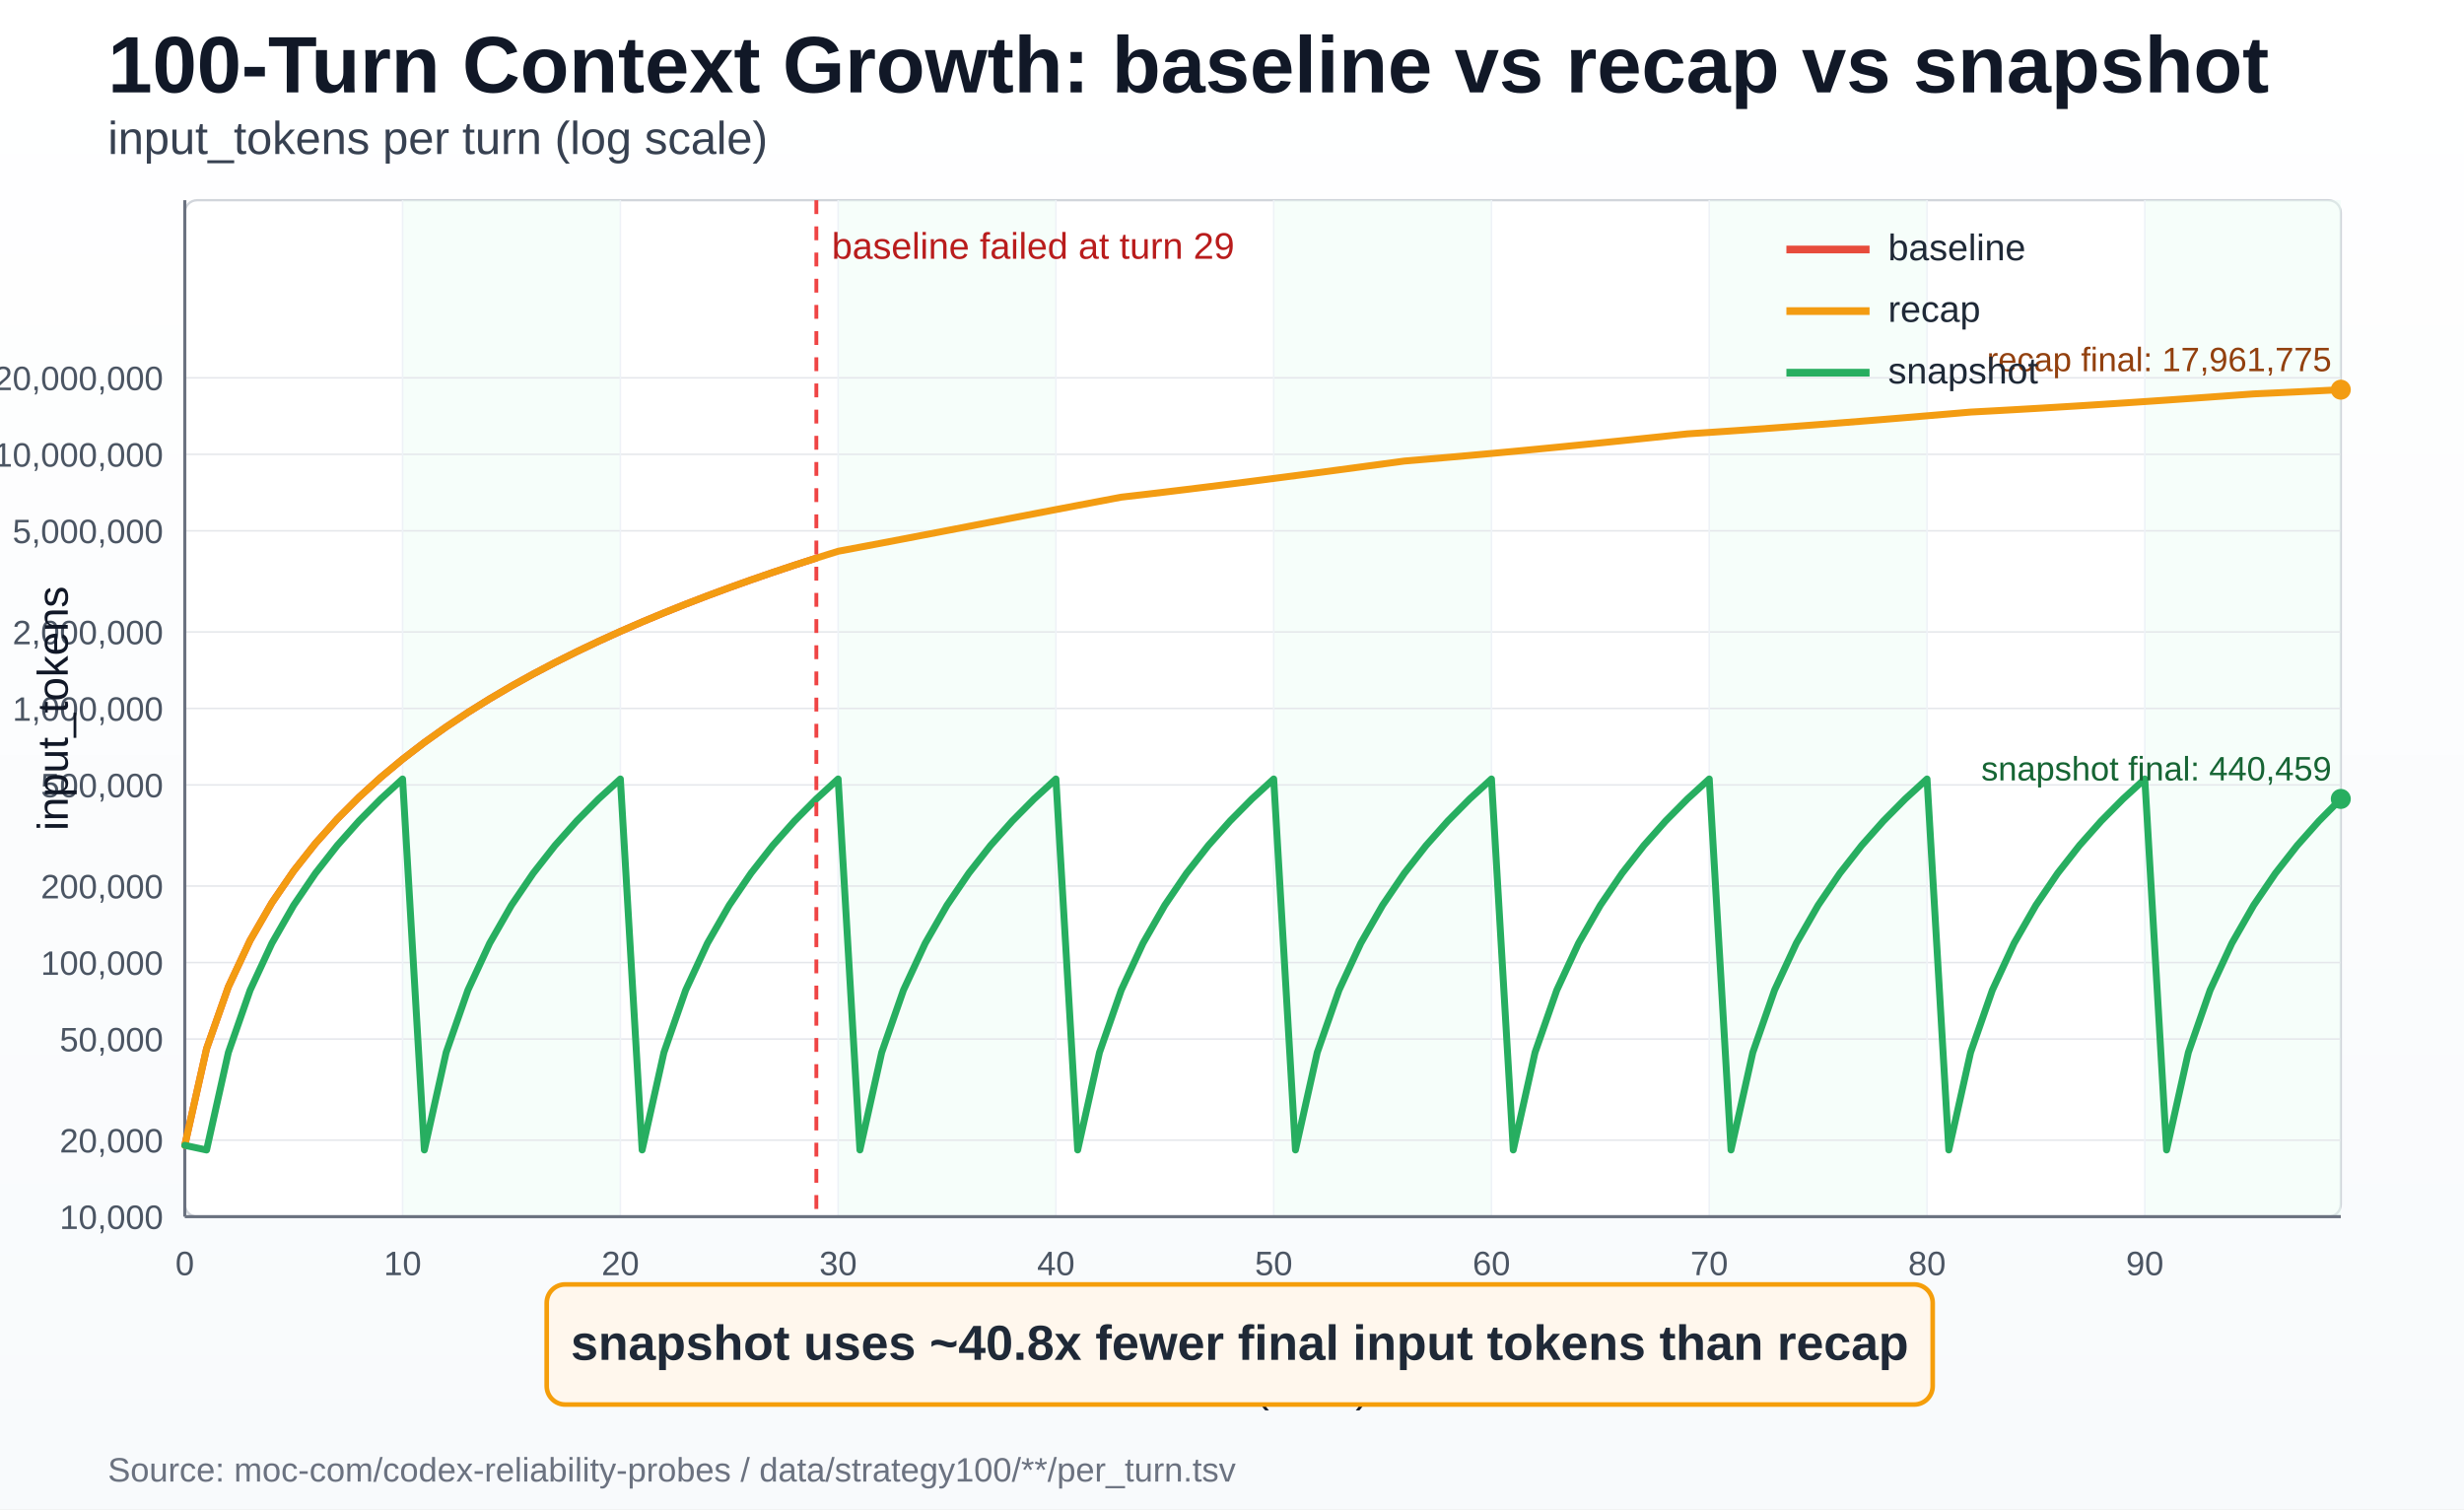
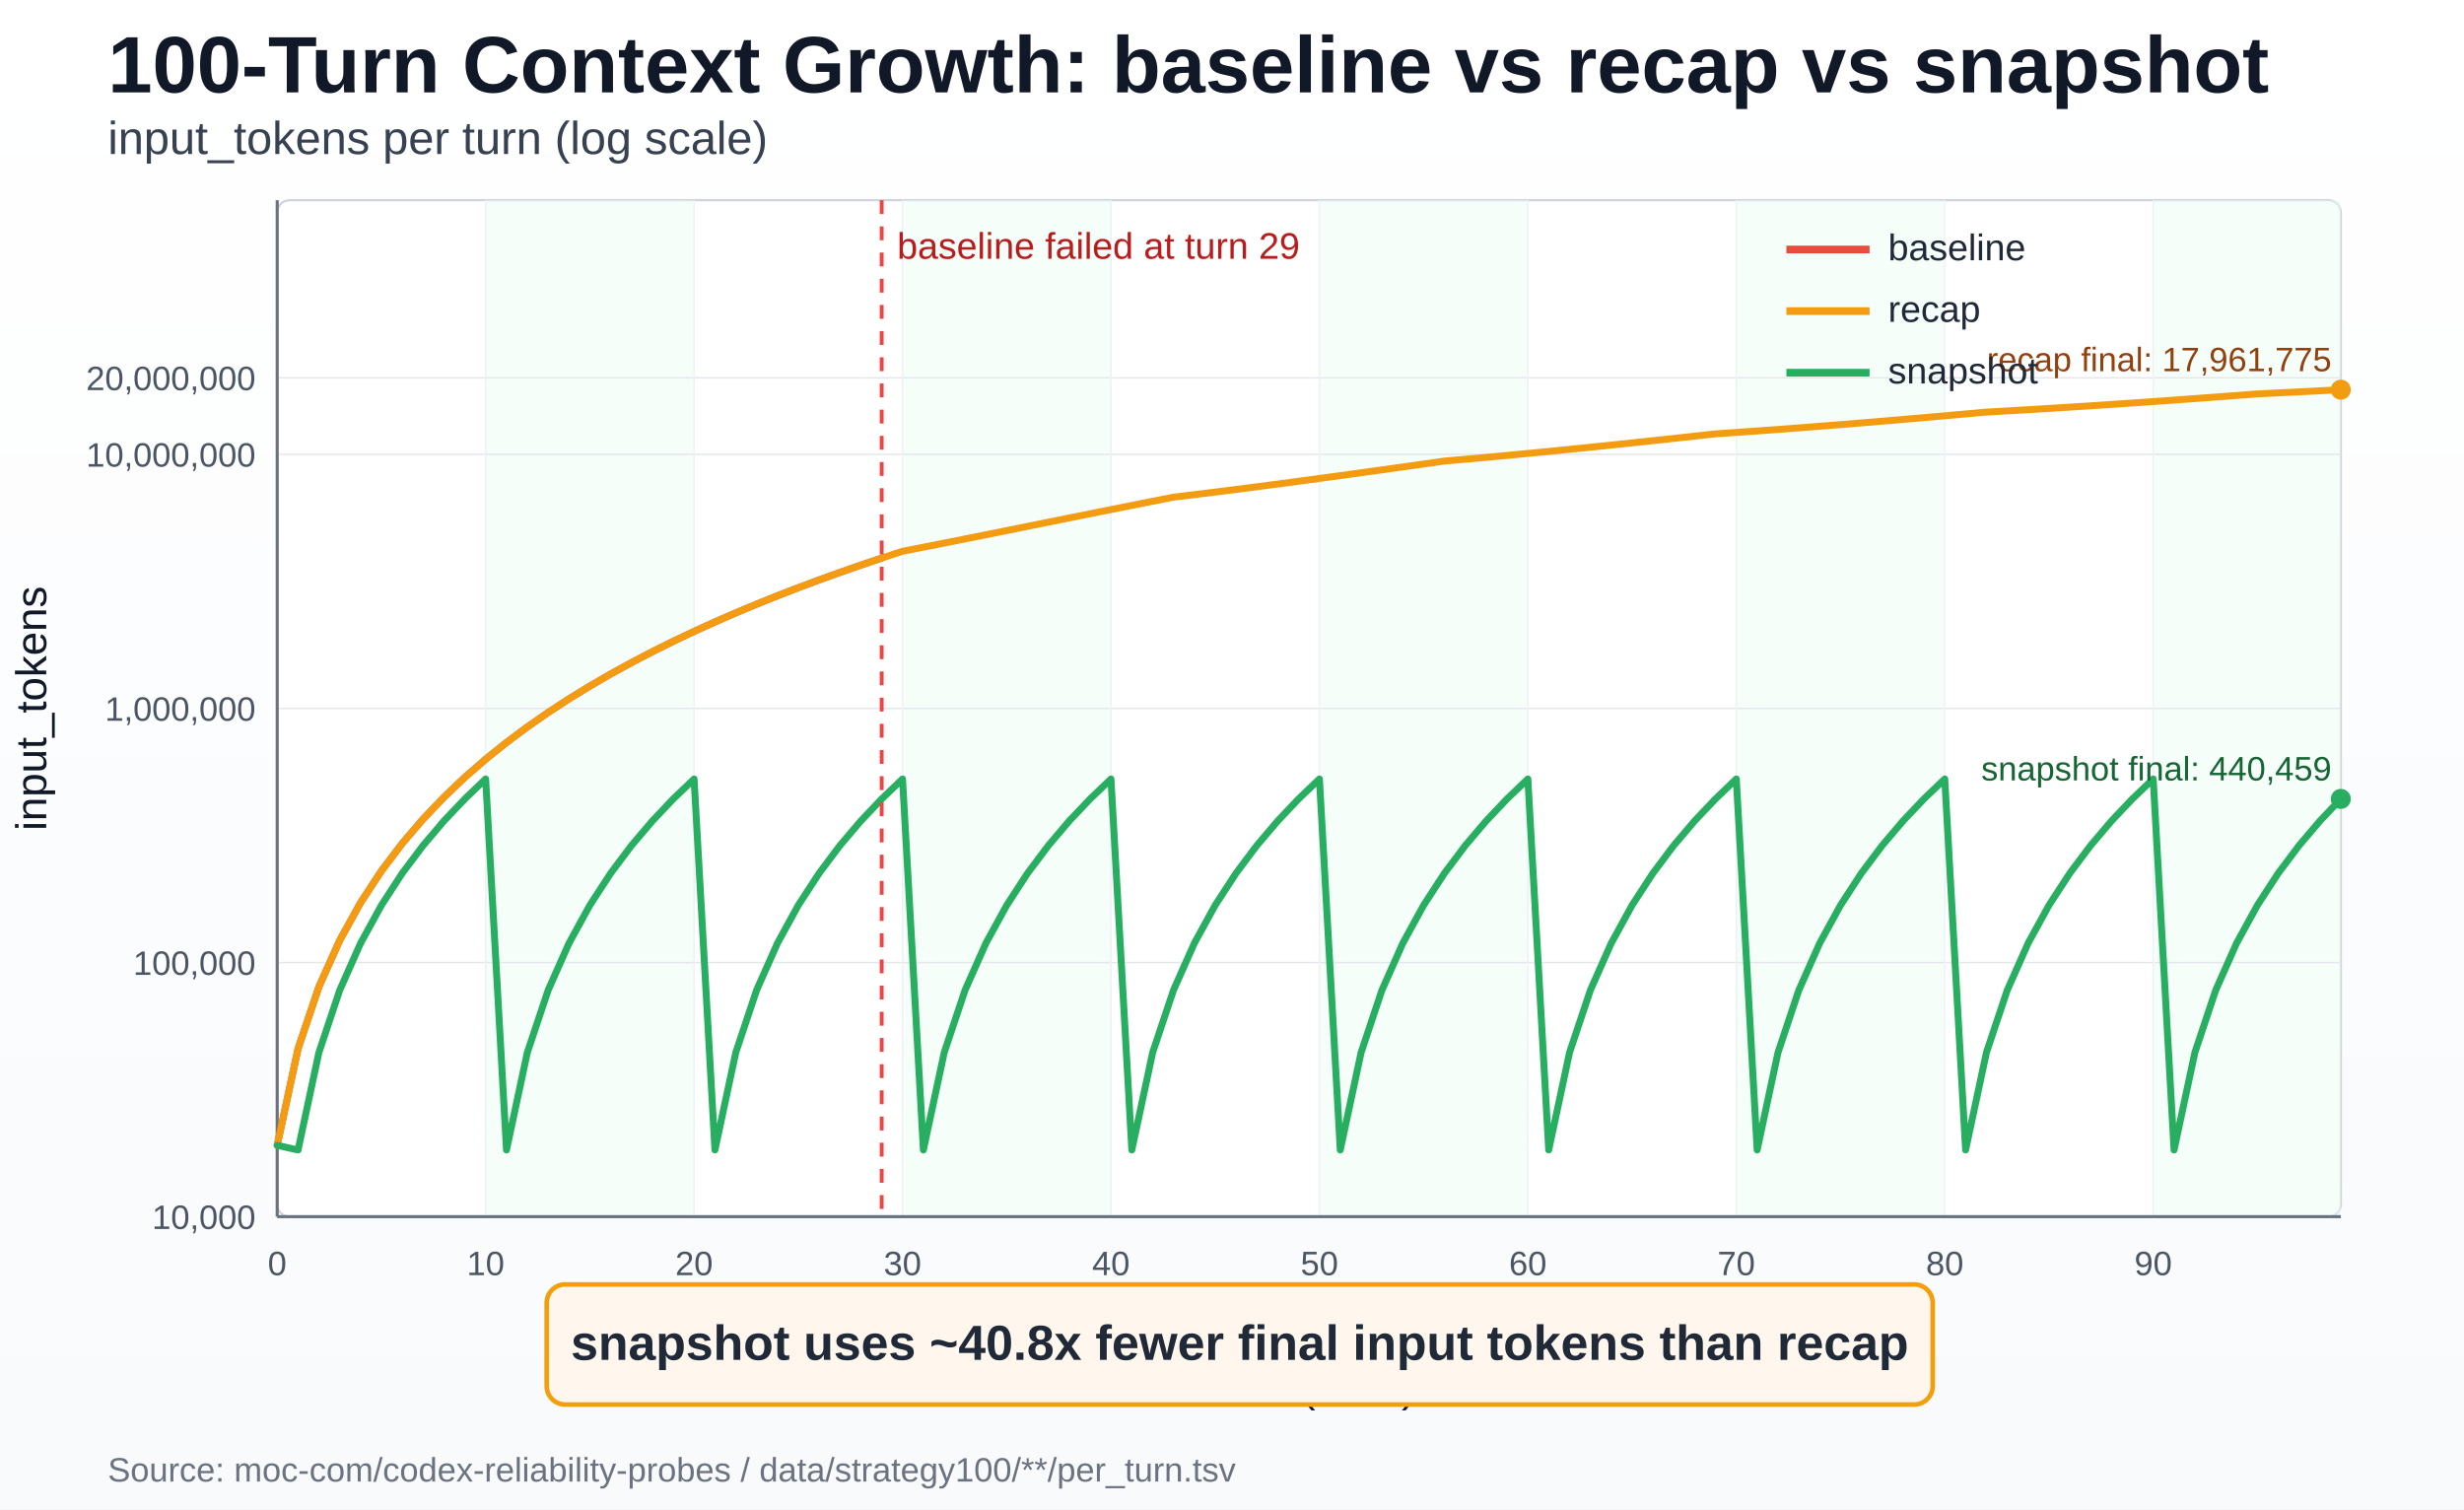
<svg xmlns="http://www.w3.org/2000/svg" width="1600" height="980" viewBox="0 0 1600 980" role="img" aria-label="100-turn context growth line chart">
  <defs>
    <linearGradient id="bg" x1="0" y1="0" x2="0" y2="1">
      <stop offset="0%" stop-color="#ffffff" />
      <stop offset="100%" stop-color="#f8fafc" />
    </linearGradient>
  </defs>
  <rect x="0" y="0" width="100%" height="100%" fill="url(#bg)" />
  <text x="70" y="60" font-family="Arial, Helvetica, sans-serif" font-size="52" font-weight="700" fill="#111827">100-Turn Context Growth: baseline vs recap vs snapshot</text>
  <text x="70" y="100" font-family="Arial, Helvetica, sans-serif" font-size="30" fill="#374151">input_tokens per turn (log scale)</text>
-   <rect x="120" y="130" width="1400" height="660" fill="#ffffff" stroke="#d1d5db" stroke-width="1.5" rx="8" />
-   <rect x="261.41" y="130" width="141.41" height="660" fill="#ecfdf5" opacity="0.45" />
-   <rect x="544.24" y="130" width="141.41" height="660" fill="#ecfdf5" opacity="0.45" />
-   <rect x="827.07" y="130" width="141.41" height="660" fill="#ecfdf5" opacity="0.45" />
-   <rect x="1109.90" y="130" width="141.41" height="660" fill="#ecfdf5" opacity="0.45" />
-   <rect x="1392.73" y="130" width="127.27" height="660" fill="#ecfdf5" opacity="0.45" />
-   <line x1="120" y1="790.00" x2="1520" y2="790.00" stroke="#e5e7eb" stroke-width="1" />
-   <text x="106" y="798.00" text-anchor="end" font-family="Arial, Helvetica, sans-serif" font-size="22" fill="#4b5563">10,000</text>
-   <line x1="120" y1="740.33" x2="1520" y2="740.33" stroke="#e5e7eb" stroke-width="1" />
-   <text x="106" y="748.33" text-anchor="end" font-family="Arial, Helvetica, sans-serif" font-size="22" fill="#4b5563">20,000</text>
-   <line x1="120" y1="674.67" x2="1520" y2="674.67" stroke="#e5e7eb" stroke-width="1" />
-   <text x="106" y="682.67" text-anchor="end" font-family="Arial, Helvetica, sans-serif" font-size="22" fill="#4b5563">50,000</text>
-   <line x1="120" y1="625.00" x2="1520" y2="625.00" stroke="#e5e7eb" stroke-width="1" />
-   <text x="106" y="633.00" text-anchor="end" font-family="Arial, Helvetica, sans-serif" font-size="22" fill="#4b5563">100,000</text>
-   <line x1="120" y1="575.33" x2="1520" y2="575.33" stroke="#e5e7eb" stroke-width="1" />
-   <text x="106" y="583.33" text-anchor="end" font-family="Arial, Helvetica, sans-serif" font-size="22" fill="#4b5563">200,000</text>
-   <line x1="120" y1="509.67" x2="1520" y2="509.67" stroke="#e5e7eb" stroke-width="1" />
-   <text x="106" y="517.67" text-anchor="end" font-family="Arial, Helvetica, sans-serif" font-size="22" fill="#4b5563">500,000</text>
-   <line x1="120" y1="460.00" x2="1520" y2="460.00" stroke="#e5e7eb" stroke-width="1" />
-   <text x="106" y="468.00" text-anchor="end" font-family="Arial, Helvetica, sans-serif" font-size="22" fill="#4b5563">1,000,000</text>
-   <line x1="120" y1="410.33" x2="1520" y2="410.33" stroke="#e5e7eb" stroke-width="1" />
-   <text x="106" y="418.33" text-anchor="end" font-family="Arial, Helvetica, sans-serif" font-size="22" fill="#4b5563">2,000,000</text>
-   <line x1="120" y1="344.67" x2="1520" y2="344.67" stroke="#e5e7eb" stroke-width="1" />
-   <text x="106" y="352.67" text-anchor="end" font-family="Arial, Helvetica, sans-serif" font-size="22" fill="#4b5563">5,000,000</text>
-   <line x1="120" y1="295.00" x2="1520" y2="295.00" stroke="#e5e7eb" stroke-width="1" />
-   <text x="106" y="303.00" text-anchor="end" font-family="Arial, Helvetica, sans-serif" font-size="22" fill="#4b5563">10,000,000</text>
-   <line x1="120" y1="245.33" x2="1520" y2="245.33" stroke="#e5e7eb" stroke-width="1" />
-   <text x="106" y="253.33" text-anchor="end" font-family="Arial, Helvetica, sans-serif" font-size="22" fill="#4b5563">20,000,000</text>
-   <line x1="120.00" y1="130" x2="120.00" y2="790" stroke="#eef2f7" stroke-width="1" />
-   <text x="120.00" y="828" text-anchor="middle" font-family="Arial, Helvetica, sans-serif" font-size="22" fill="#4b5563">0</text>
-   <line x1="261.41" y1="130" x2="261.41" y2="790" stroke="#eef2f7" stroke-width="1" />
-   <text x="261.41" y="828" text-anchor="middle" font-family="Arial, Helvetica, sans-serif" font-size="22" fill="#4b5563">10</text>
-   <line x1="402.83" y1="130" x2="402.83" y2="790" stroke="#eef2f7" stroke-width="1" />
-   <text x="402.83" y="828" text-anchor="middle" font-family="Arial, Helvetica, sans-serif" font-size="22" fill="#4b5563">20</text>
-   <line x1="544.24" y1="130" x2="544.24" y2="790" stroke="#eef2f7" stroke-width="1" />
-   <text x="544.24" y="828" text-anchor="middle" font-family="Arial, Helvetica, sans-serif" font-size="22" fill="#4b5563">30</text>
-   <line x1="685.66" y1="130" x2="685.66" y2="790" stroke="#eef2f7" stroke-width="1" />
-   <text x="685.66" y="828" text-anchor="middle" font-family="Arial, Helvetica, sans-serif" font-size="22" fill="#4b5563">40</text>
-   <line x1="827.07" y1="130" x2="827.07" y2="790" stroke="#eef2f7" stroke-width="1" />
-   <text x="827.07" y="828" text-anchor="middle" font-family="Arial, Helvetica, sans-serif" font-size="22" fill="#4b5563">50</text>
-   <line x1="968.48" y1="130" x2="968.48" y2="790" stroke="#eef2f7" stroke-width="1" />
-   <text x="968.48" y="828" text-anchor="middle" font-family="Arial, Helvetica, sans-serif" font-size="22" fill="#4b5563">60</text>
-   <line x1="1109.90" y1="130" x2="1109.90" y2="790" stroke="#eef2f7" stroke-width="1" />
-   <text x="1109.90" y="828" text-anchor="middle" font-family="Arial, Helvetica, sans-serif" font-size="22" fill="#4b5563">70</text>
-   <line x1="1251.31" y1="130" x2="1251.31" y2="790" stroke="#eef2f7" stroke-width="1" />
-   <text x="1251.31" y="828" text-anchor="middle" font-family="Arial, Helvetica, sans-serif" font-size="22" fill="#4b5563">80</text>
-   <line x1="1392.73" y1="130" x2="1392.73" y2="790" stroke="#eef2f7" stroke-width="1" />
-   <text x="1392.73" y="828" text-anchor="middle" font-family="Arial, Helvetica, sans-serif" font-size="22" fill="#4b5563">90</text>
-   <line x1="120" y1="790" x2="1520" y2="790" stroke="#6b7280" stroke-width="2" />
-   <line x1="120" y1="130" x2="120" y2="790" stroke="#6b7280" stroke-width="2" />
-   <text x="820.00" y="910" text-anchor="middle" font-family="Arial, Helvetica, sans-serif" font-size="28" fill="#111827">Turn (0-99)</text>
-   <text x="44" y="460.00" text-anchor="middle" transform="rotate(-90 44 460.00)" font-family="Arial, Helvetica, sans-serif" font-size="28" fill="#111827">input_tokens</text>
-   <polyline points="120.00,743.69 134.14,680.91 148.28,640.78 162.42,610.58 176.57,586.13 190.71,565.50 204.85,547.61 218.99,531.80 233.13,517.62 247.27,504.75 261.41,492.97 275.56,482.10 289.70,472.02 303.84,462.61 317.98,453.79 332.12,445.48 346.26,437.64 360.40,430.21 374.55,423.15 388.69,416.42 402.83,410.00 416.97,403.85 431.11,397.96 445.25,392.30 459.39,386.86 473.54,381.62 487.68,376.56 501.82,371.68 515.96,366.96 530.10,362.39" fill="none" stroke="#e74c3c" stroke-width="4.5" stroke-linecap="round" stroke-linejoin="round" />
-   <polyline points="120.00,743.69 134.14,680.91 148.28,640.78 162.42,610.58 176.57,586.13 190.71,565.50 204.85,547.61 218.99,531.80 233.13,517.62 247.27,504.75 261.41,492.97 275.56,482.10 289.70,472.01 303.84,462.60 317.98,453.78 332.12,445.47 346.26,437.63 360.40,430.20 374.55,423.14 388.69,416.41 402.83,409.98 416.97,403.84 431.11,397.94 445.25,392.29 459.39,386.84 473.54,381.60 487.68,376.55 501.82,371.66 515.96,366.94 530.10,362.37 544.24,357.95 558.38,355.30 572.53,352.63 586.67,349.93 600.81,347.22 614.95,344.50 629.09,341.77 643.23,339.04 657.37,336.32 671.52,333.60 685.66,330.88 699.80,328.18 713.94,325.50 728.08,322.82 742.22,321.19 756.36,319.52 770.51,317.81 784.65,316.07 798.79,314.30 812.93,312.50 827.07,310.67 841.21,308.83 855.35,306.96 869.49,305.08 883.64,303.19 897.78,301.28 911.92,299.37 926.06,298.19 940.20,296.97 954.34,295.72 968.48,294.43 982.63,293.12 996.77,291.77 1010.91,290.40 1025.05,289.00 1039.19,287.58 1053.33,286.14 1067.47,284.68 1081.62,283.21 1095.76,281.71 1109.90,280.79 1124.04,279.83 1138.18,278.85 1152.32,277.83 1166.46,276.78 1180.61,275.71 1194.75,274.61 1208.89,273.49 1223.03,272.35 1237.17,271.18 1251.31,269.99 1265.45,268.79 1279.60,267.57 1293.74,266.81 1307.88,266.02 1322.02,265.21 1336.16,264.36 1350.30,263.50 1364.44,262.60 1378.59,261.69 1392.73,260.75 1406.87,259.79 1421.01,258.81 1435.15,257.81 1449.29,256.79 1463.43,255.76 1477.58,255.11 1491.72,254.44 1505.86,253.75 1520.00,253.03" fill="none" stroke="#f39c12" stroke-width="4.5" stroke-linecap="round" stroke-linejoin="round" />
-   <polyline points="120.00,743.69 134.14,746.73 148.28,683.44 162.42,642.94 176.57,612.46 190.71,587.80 204.85,567.00 218.99,548.98 233.13,533.05 247.27,518.77 261.41,505.82 275.56,746.70 289.70,683.41 303.84,642.91 317.98,612.44 332.12,587.78 346.26,566.99 360.40,548.96 374.55,533.04 388.69,518.76 402.83,505.81 416.97,746.70 431.11,683.41 445.25,642.91 459.39,612.44 473.54,587.78 487.68,566.99 501.82,548.96 515.96,533.04 530.10,518.76 544.24,505.81 558.38,746.70 572.53,683.41 586.67,642.91 600.81,612.44 614.95,587.78 629.09,566.99 643.23,548.96 657.37,533.04 671.52,518.76 685.66,505.81 699.80,746.70 713.94,683.41 728.08,642.91 742.22,612.44 756.36,587.78 770.51,566.99 784.65,548.96 798.79,533.04 812.93,518.76 827.07,505.81 841.21,746.70 855.35,683.41 869.49,642.91 883.64,612.44 897.78,587.78 911.92,566.99 926.06,548.96 940.20,533.04 954.34,518.76 968.48,505.81 982.63,746.70 996.77,683.41 1010.91,642.91 1025.05,612.44 1039.19,587.78 1053.33,566.99 1067.47,548.96 1081.62,533.04 1095.76,518.76 1109.90,505.81 1124.04,746.70 1138.18,683.41 1152.32,642.91 1166.46,612.44 1180.61,587.78 1194.75,566.99 1208.89,548.96 1223.03,533.04 1237.17,518.76 1251.31,505.81 1265.45,746.70 1279.60,683.41 1293.74,642.91 1307.88,612.44 1322.02,587.78 1336.16,566.99 1350.30,548.96 1364.44,533.04 1378.59,518.76 1392.73,505.81 1406.87,746.70 1421.01,683.41 1435.15,642.91 1449.29,612.44 1463.43,587.78 1477.58,566.99 1491.72,548.96 1505.86,533.04 1520.00,518.76" fill="none" stroke="#27ae60" stroke-width="4.5" stroke-linecap="round" stroke-linejoin="round" />
-   <line x1="530.10" y1="130" x2="530.10" y2="790" stroke="#ef4444" stroke-width="2.5" stroke-dasharray="9,8" />
-   <text x="540.10" y="168" font-family="Arial, Helvetica, sans-serif" font-size="24" fill="#b91c1c">baseline failed at turn 29</text>
+   <rect x="180" y="130" width="1340" height="660" fill="#ffffff" stroke="#d1d5db" stroke-width="1.5" rx="8" />
+   <rect x="315.35" y="130" width="135.35" height="660" fill="#ecfdf5" opacity="0.45" />
+   <rect x="586.06" y="130" width="135.35" height="660" fill="#ecfdf5" opacity="0.45" />
+   <rect x="856.77" y="130" width="135.35" height="660" fill="#ecfdf5" opacity="0.45" />
+   <rect x="1127.47" y="130" width="135.35" height="660" fill="#ecfdf5" opacity="0.45" />
+   <rect x="1398.18" y="130" width="121.82" height="660" fill="#ecfdf5" opacity="0.45" />
+   <line x1="180" y1="790.00" x2="1520" y2="790.00" stroke="#e5e7eb" stroke-width="1" />
+   <text x="166" y="798.00" text-anchor="end" font-family="Arial, Helvetica, sans-serif" font-size="22" fill="#4b5563">10,000</text>
+   <line x1="180" y1="625.00" x2="1520" y2="625.00" stroke="#e5e7eb" stroke-width="1" />
+   <text x="166" y="633.00" text-anchor="end" font-family="Arial, Helvetica, sans-serif" font-size="22" fill="#4b5563">100,000</text>
+   <line x1="180" y1="460.00" x2="1520" y2="460.00" stroke="#e5e7eb" stroke-width="1" />
+   <text x="166" y="468.00" text-anchor="end" font-family="Arial, Helvetica, sans-serif" font-size="22" fill="#4b5563">1,000,000</text>
+   <line x1="180" y1="295.00" x2="1520" y2="295.00" stroke="#e5e7eb" stroke-width="1" />
+   <text x="166" y="303.00" text-anchor="end" font-family="Arial, Helvetica, sans-serif" font-size="22" fill="#4b5563">10,000,000</text>
+   <line x1="180" y1="245.33" x2="1520" y2="245.33" stroke="#e5e7eb" stroke-width="1" />
+   <text x="166" y="253.33" text-anchor="end" font-family="Arial, Helvetica, sans-serif" font-size="22" fill="#4b5563">20,000,000</text>
+   <line x1="180.00" y1="130" x2="180.00" y2="790" stroke="#eef2f7" stroke-width="1" />
+   <text x="180.00" y="828" text-anchor="middle" font-family="Arial, Helvetica, sans-serif" font-size="22" fill="#4b5563">0</text>
+   <line x1="315.35" y1="130" x2="315.35" y2="790" stroke="#eef2f7" stroke-width="1" />
+   <text x="315.35" y="828" text-anchor="middle" font-family="Arial, Helvetica, sans-serif" font-size="22" fill="#4b5563">10</text>
+   <line x1="450.71" y1="130" x2="450.71" y2="790" stroke="#eef2f7" stroke-width="1" />
+   <text x="450.71" y="828" text-anchor="middle" font-family="Arial, Helvetica, sans-serif" font-size="22" fill="#4b5563">20</text>
+   <line x1="586.06" y1="130" x2="586.06" y2="790" stroke="#eef2f7" stroke-width="1" />
+   <text x="586.06" y="828" text-anchor="middle" font-family="Arial, Helvetica, sans-serif" font-size="22" fill="#4b5563">30</text>
+   <line x1="721.41" y1="130" x2="721.41" y2="790" stroke="#eef2f7" stroke-width="1" />
+   <text x="721.41" y="828" text-anchor="middle" font-family="Arial, Helvetica, sans-serif" font-size="22" fill="#4b5563">40</text>
+   <line x1="856.77" y1="130" x2="856.77" y2="790" stroke="#eef2f7" stroke-width="1" />
+   <text x="856.77" y="828" text-anchor="middle" font-family="Arial, Helvetica, sans-serif" font-size="22" fill="#4b5563">50</text>
+   <line x1="992.12" y1="130" x2="992.12" y2="790" stroke="#eef2f7" stroke-width="1" />
+   <text x="992.12" y="828" text-anchor="middle" font-family="Arial, Helvetica, sans-serif" font-size="22" fill="#4b5563">60</text>
+   <line x1="1127.47" y1="130" x2="1127.47" y2="790" stroke="#eef2f7" stroke-width="1" />
+   <text x="1127.47" y="828" text-anchor="middle" font-family="Arial, Helvetica, sans-serif" font-size="22" fill="#4b5563">70</text>
+   <line x1="1262.83" y1="130" x2="1262.83" y2="790" stroke="#eef2f7" stroke-width="1" />
+   <text x="1262.83" y="828" text-anchor="middle" font-family="Arial, Helvetica, sans-serif" font-size="22" fill="#4b5563">80</text>
+   <line x1="1398.18" y1="130" x2="1398.18" y2="790" stroke="#eef2f7" stroke-width="1" />
+   <text x="1398.18" y="828" text-anchor="middle" font-family="Arial, Helvetica, sans-serif" font-size="22" fill="#4b5563">90</text>
+   <line x1="180" y1="790" x2="1520" y2="790" stroke="#6b7280" stroke-width="2" />
+   <line x1="180" y1="130" x2="180" y2="790" stroke="#6b7280" stroke-width="2" />
+   <text x="850.00" y="910" text-anchor="middle" font-family="Arial, Helvetica, sans-serif" font-size="28" fill="#111827">Turn (0-99)</text>
+   <text x="30" y="460.00" text-anchor="middle" transform="rotate(-90 30 460.00)" font-family="Arial, Helvetica, sans-serif" font-size="28" fill="#111827">input_tokens</text>
+   <polyline points="180.00,743.69 193.54,680.91 207.07,640.78 220.61,610.58 234.14,586.13 247.68,565.50 261.21,547.61 274.75,531.80 288.28,517.62 301.82,504.75 315.35,492.97 328.89,482.10 342.42,472.02 355.96,462.61 369.49,453.79 383.03,445.48 396.57,437.64 410.10,430.21 423.64,423.15 437.17,416.42 450.71,410.00 464.24,403.85 477.78,397.96 491.31,392.30 504.85,386.86 518.38,381.62 531.92,376.56 545.45,371.68 558.99,366.96 572.53,362.39" fill="none" stroke="#e74c3c" stroke-width="4.5" stroke-linecap="round" stroke-linejoin="round" />
+   <polyline points="180.00,743.69 193.54,680.91 207.07,640.78 220.61,610.58 234.14,586.13 247.68,565.50 261.21,547.61 274.75,531.80 288.28,517.62 301.82,504.75 315.35,492.97 328.89,482.10 342.42,472.01 355.96,462.60 369.49,453.78 383.03,445.47 396.57,437.63 410.10,430.20 423.64,423.14 437.17,416.41 450.71,409.98 464.24,403.84 477.78,397.94 491.31,392.29 504.85,386.84 518.38,381.60 531.92,376.55 545.45,371.66 558.99,366.94 572.53,362.37 586.06,357.95 599.60,355.30 613.13,352.63 626.67,349.93 640.20,347.22 653.74,344.50 667.27,341.77 680.81,339.04 694.34,336.32 707.88,333.60 721.41,330.88 734.95,328.18 748.48,325.50 762.02,322.82 775.56,321.19 789.09,319.52 802.63,317.81 816.16,316.07 829.70,314.30 843.23,312.50 856.77,310.67 870.30,308.83 883.84,306.96 897.37,305.08 910.91,303.19 924.44,301.28 937.98,299.37 951.52,298.19 965.05,296.97 978.59,295.72 992.12,294.43 1005.66,293.12 1019.19,291.77 1032.73,290.40 1046.26,289.00 1059.80,287.58 1073.33,286.14 1086.87,284.68 1100.40,283.21 1113.94,281.71 1127.47,280.79 1141.01,279.83 1154.55,278.85 1168.08,277.83 1181.62,276.78 1195.15,275.71 1208.69,274.61 1222.22,273.49 1235.76,272.35 1249.29,271.18 1262.83,269.99 1276.36,268.79 1289.90,267.57 1303.43,266.81 1316.97,266.02 1330.51,265.21 1344.04,264.36 1357.58,263.50 1371.11,262.60 1384.65,261.69 1398.18,260.75 1411.72,259.79 1425.25,258.81 1438.79,257.81 1452.32,256.79 1465.86,255.76 1479.39,255.11 1492.93,254.44 1506.46,253.75 1520.00,253.03" fill="none" stroke="#f39c12" stroke-width="4.5" stroke-linecap="round" stroke-linejoin="round" />
+   <polyline points="180.00,743.69 193.54,746.73 207.07,683.44 220.61,642.94 234.14,612.46 247.68,587.80 261.21,567.00 274.75,548.98 288.28,533.05 301.82,518.77 315.35,505.82 328.89,746.70 342.42,683.41 355.96,642.91 369.49,612.44 383.03,587.78 396.57,566.99 410.10,548.96 423.64,533.04 437.17,518.76 450.71,505.81 464.24,746.70 477.78,683.41 491.31,642.91 504.85,612.44 518.38,587.78 531.92,566.99 545.45,548.96 558.99,533.04 572.53,518.76 586.06,505.81 599.60,746.70 613.13,683.41 626.67,642.91 640.20,612.44 653.74,587.78 667.27,566.99 680.81,548.96 694.34,533.04 707.88,518.76 721.41,505.81 734.95,746.70 748.48,683.41 762.02,642.91 775.56,612.44 789.09,587.78 802.63,566.99 816.16,548.96 829.70,533.04 843.23,518.76 856.77,505.81 870.30,746.70 883.84,683.41 897.37,642.91 910.91,612.44 924.44,587.78 937.98,566.99 951.52,548.96 965.05,533.04 978.59,518.76 992.12,505.81 1005.66,746.70 1019.19,683.41 1032.73,642.91 1046.26,612.44 1059.80,587.78 1073.33,566.99 1086.87,548.96 1100.40,533.04 1113.94,518.76 1127.47,505.81 1141.01,746.70 1154.55,683.41 1168.08,642.91 1181.62,612.44 1195.15,587.78 1208.69,566.99 1222.22,548.96 1235.76,533.04 1249.29,518.76 1262.83,505.81 1276.36,746.70 1289.90,683.41 1303.43,642.91 1316.97,612.44 1330.51,587.78 1344.04,566.99 1357.58,548.96 1371.11,533.04 1384.65,518.76 1398.18,505.81 1411.72,746.70 1425.25,683.41 1438.79,642.91 1452.32,612.44 1465.86,587.78 1479.39,566.99 1492.93,548.96 1506.46,533.04 1520.00,518.76" fill="none" stroke="#27ae60" stroke-width="4.5" stroke-linecap="round" stroke-linejoin="round" />
+   <line x1="572.53" y1="130" x2="572.53" y2="790" stroke="#ef4444" stroke-width="2.5" stroke-dasharray="9,8" />
+   <text x="582.53" y="168" font-family="Arial, Helvetica, sans-serif" font-size="24" fill="#b91c1c">baseline failed at turn 29</text>
  <circle cx="1520.00" cy="253.03" r="6.5" fill="#f39c12" />
  <circle cx="1520.00" cy="518.76" r="6.5" fill="#27ae60" />
  <text x="1514.00" y="241.03" text-anchor="end" font-family="Arial, Helvetica, sans-serif" font-size="22" fill="#92400e">recap final: 17,961,775</text>
  <text x="1514.00" y="506.76" text-anchor="end" font-family="Arial, Helvetica, sans-serif" font-size="22" fill="#166534">snapshot final: 440,459</text>
  <line x1="1160" y1="162" x2="1214" y2="162" stroke="#e74c3c" stroke-width="5" />
  <text x="1226" y="169" font-family="Arial, Helvetica, sans-serif" font-size="24" fill="#1f2937">baseline</text>
  <line x1="1160" y1="202" x2="1214" y2="202" stroke="#f39c12" stroke-width="5" />
  <text x="1226" y="209" font-family="Arial, Helvetica, sans-serif" font-size="24" fill="#1f2937">recap</text>
  <line x1="1160" y1="242" x2="1214" y2="242" stroke="#27ae60" stroke-width="5" />
  <text x="1226" y="249" font-family="Arial, Helvetica, sans-serif" font-size="24" fill="#1f2937">snapshot</text>
  <rect x="355" y="834" width="900" height="78" rx="12" fill="#fff7ed" stroke="#f59e0b" stroke-width="3" />
  <text x="805.00" y="883" text-anchor="middle" font-family="Arial, Helvetica, sans-serif" font-size="32" font-weight="700" fill="#1f2937">snapshot uses ~40.8x fewer final input tokens than recap</text>
  <text x="70" y="962" font-family="Arial, Helvetica, sans-serif" font-size="22" fill="#6b7280">Source: moc-com/codex-reliability-probes / data/strategy100/**/per_turn.tsv</text>
</svg>
